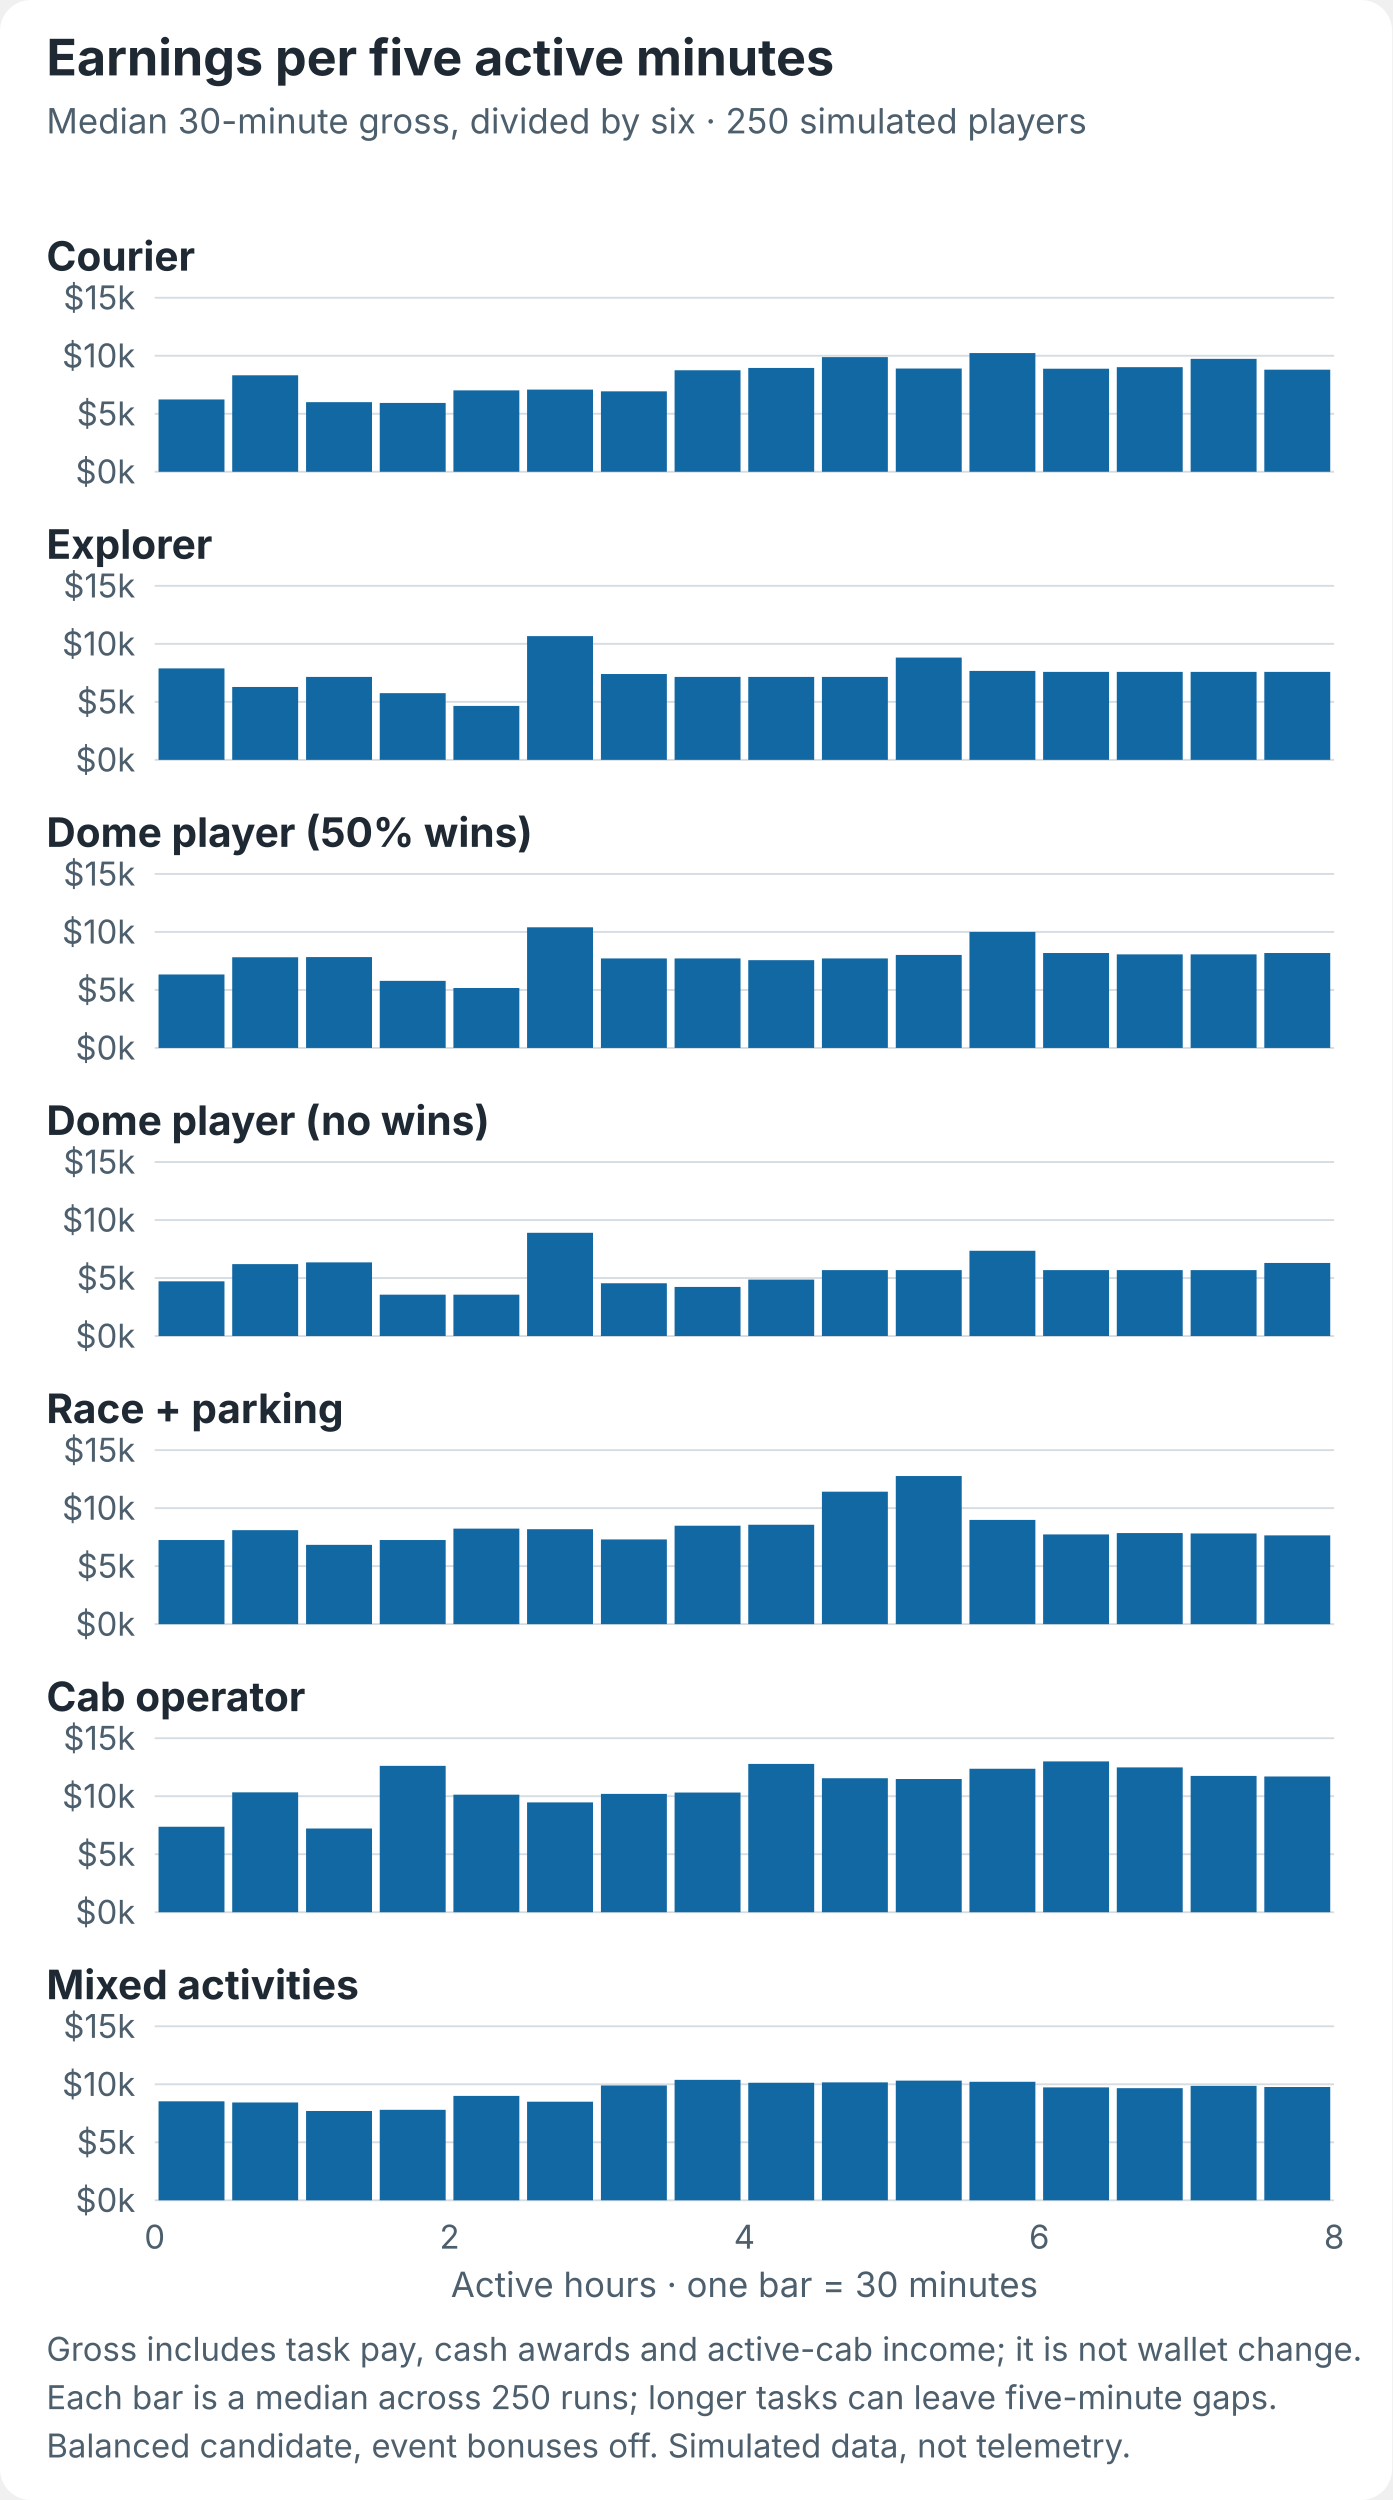
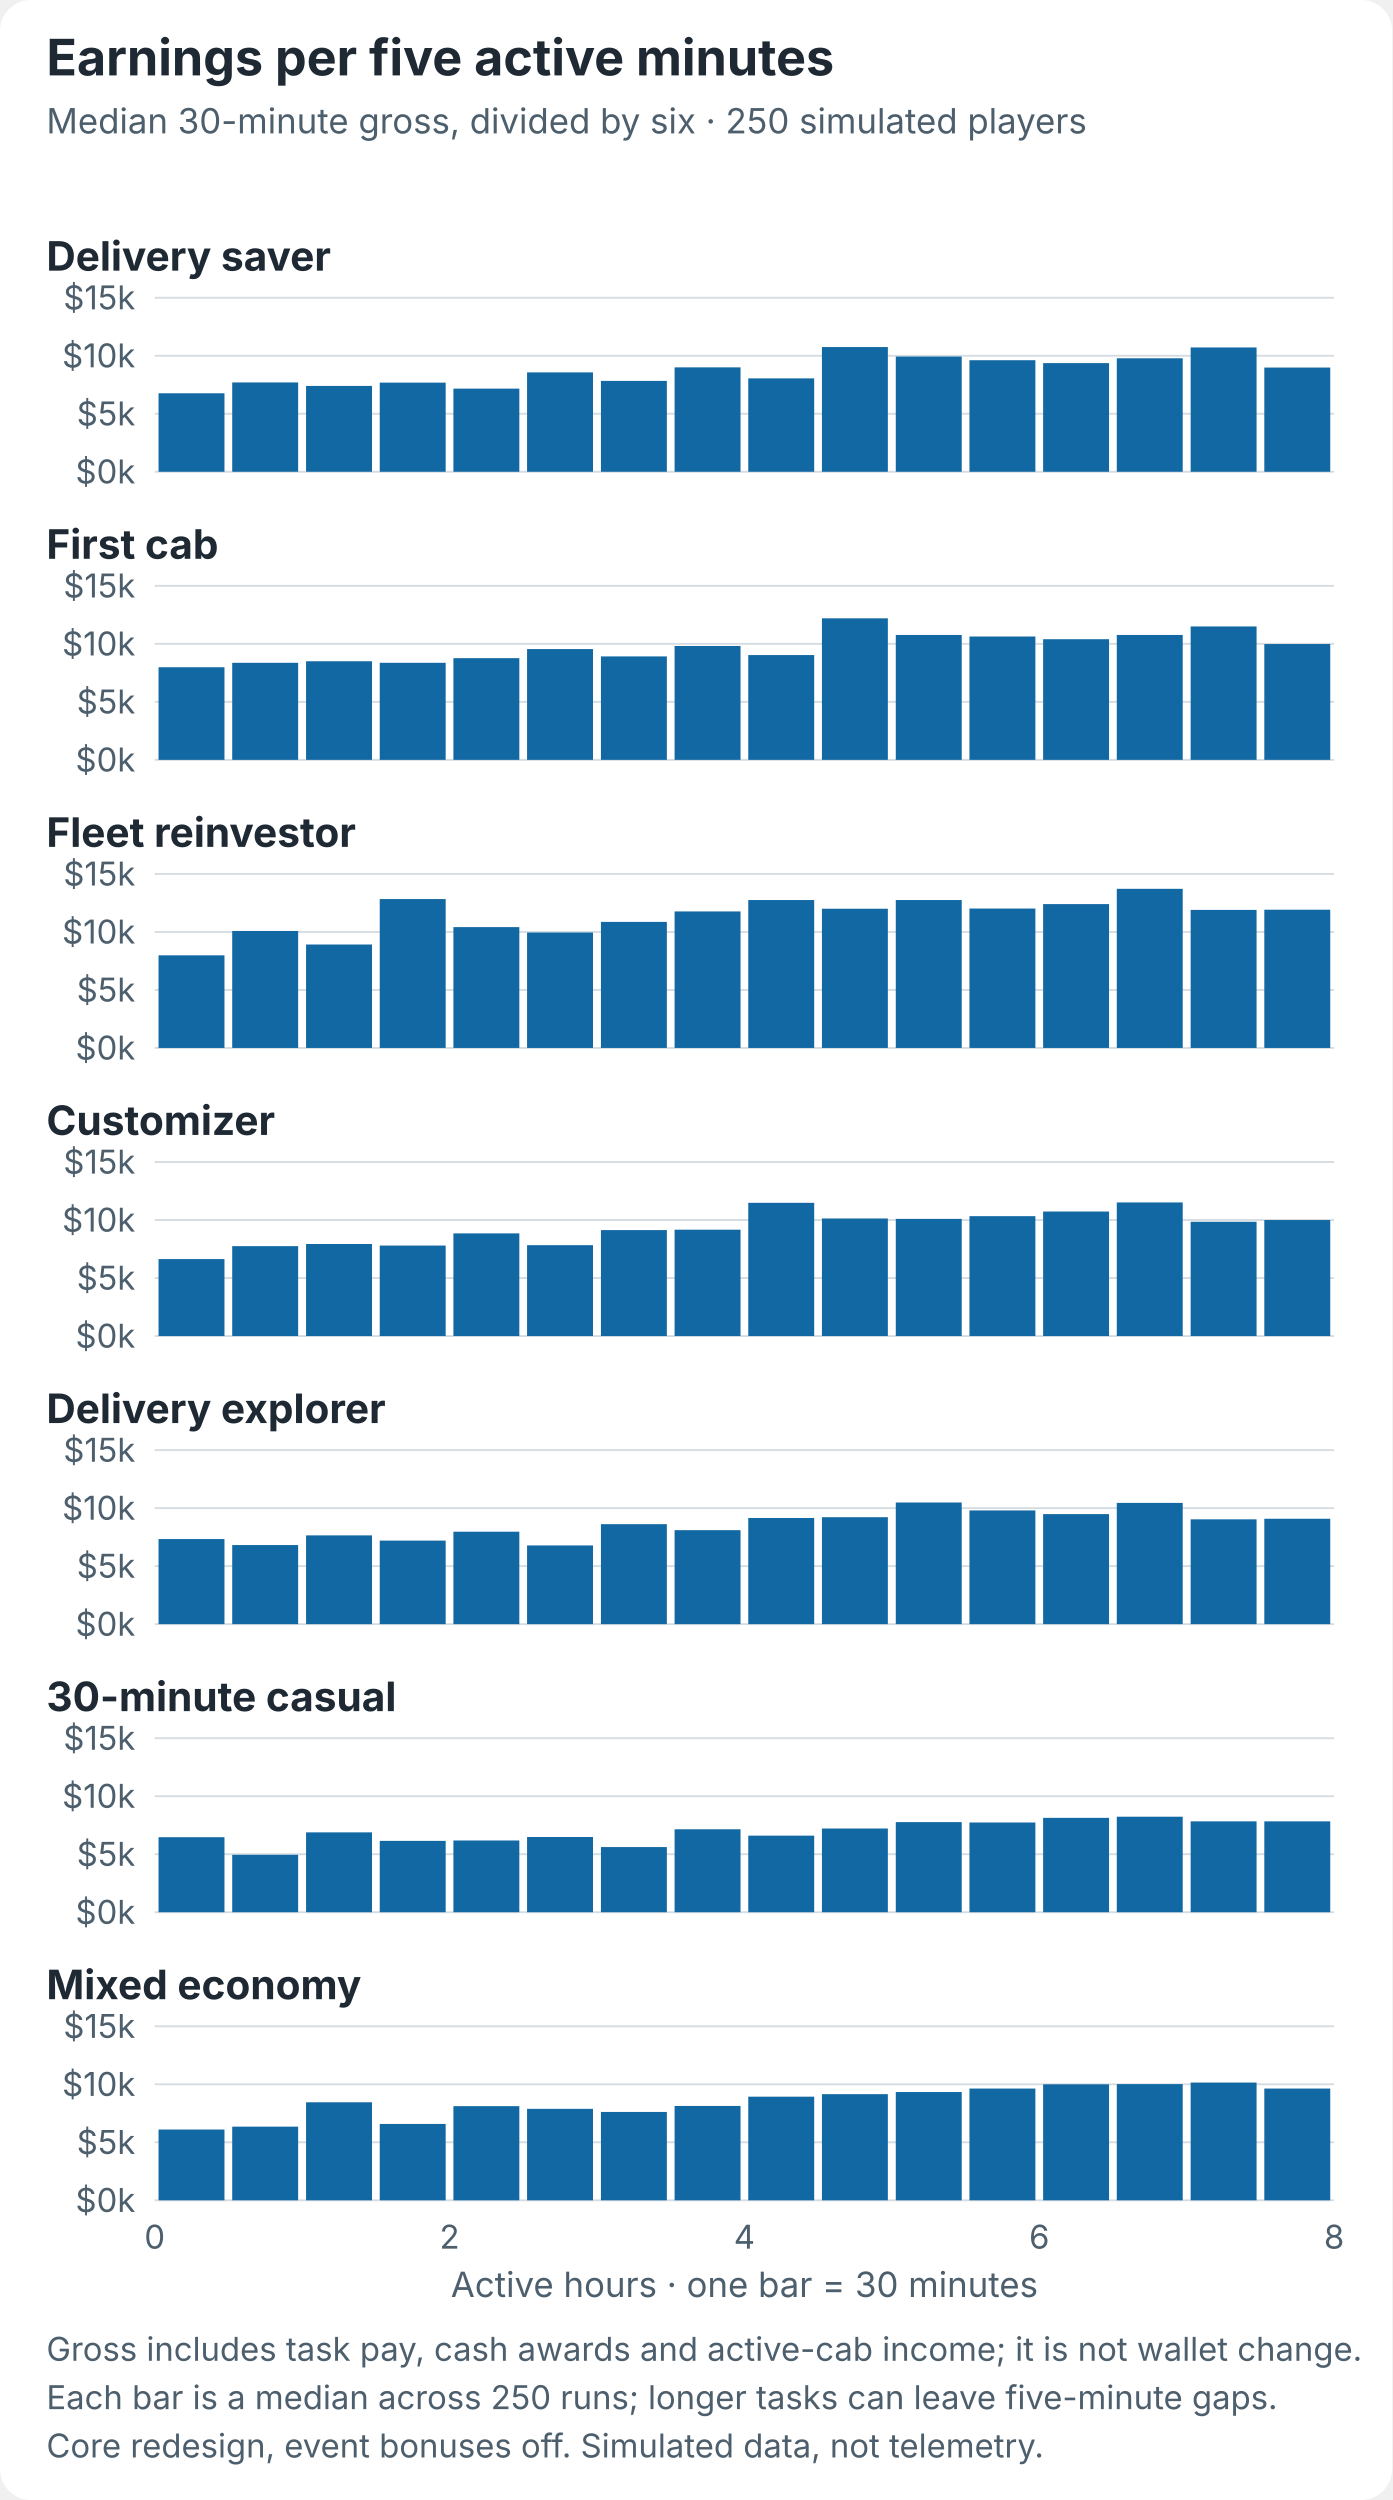
<svg xmlns="http://www.w3.org/2000/svg" viewBox="0 0 720 1293" role="img" aria-labelledby="chart-title chart-description">
  <rect width="720" height="1293" rx="16" fill="#fff" />
  <g font-family="system-ui,-apple-system,BlinkMacSystemFont,Segoe UI,sans-serif" fill="#1e2933">
    <text x="24" y="39" font-size="26" font-weight="700">Earnings per five active minutes</text>
    <text x="24" y="69" font-size="18" fill="#4d5f6d">Median 30-minute gross, divided by six · 250 simulated players</text>
-     <text x="24" y="140" font-size="21" font-weight="700">Courier</text>
+     <text x="24" y="140" font-size="21" font-weight="700">Delivery saver</text>
    <line x1="80" x2="690" y1="244" y2="244" stroke="#d6dde2" stroke-width="1" />
    <text x="70" y="250" text-anchor="end" font-size="17" fill="#4d5f6d">$0k</text>
    <line x1="80" x2="690" y1="214" y2="214" stroke="#d6dde2" stroke-width="1" />
    <text x="70" y="220" text-anchor="end" font-size="17" fill="#4d5f6d">$5k</text>
    <line x1="80" x2="690" y1="184" y2="184" stroke="#d6dde2" stroke-width="1" />
    <text x="70" y="190" text-anchor="end" font-size="17" fill="#4d5f6d">$10k</text>
    <line x1="80" x2="690" y1="154" y2="154" stroke="#d6dde2" stroke-width="1" />
    <text x="70" y="160" text-anchor="end" font-size="17" fill="#4d5f6d">$15k</text>
-     <rect x="82.0" y="206.6" width="34.1" height="37.4" fill="#1268a3" />
-     <rect x="120.1" y="194.1" width="34.1" height="49.9" fill="#1268a3" />
-     <rect x="158.3" y="208.0" width="34.1" height="36.0" fill="#1268a3" />
-     <rect x="196.4" y="208.4" width="34.1" height="35.6" fill="#1268a3" />
-     <rect x="234.5" y="201.9" width="34.1" height="42.1" fill="#1268a3" />
-     <rect x="272.6" y="201.5" width="34.1" height="42.5" fill="#1268a3" />
-     <rect x="310.8" y="202.4" width="34.1" height="41.6" fill="#1268a3" />
-     <rect x="348.9" y="191.5" width="34.1" height="52.5" fill="#1268a3" />
-     <rect x="387.0" y="190.3" width="34.1" height="53.7" fill="#1268a3" />
-     <rect x="425.1" y="184.7" width="34.1" height="59.3" fill="#1268a3" />
-     <rect x="463.3" y="190.6" width="34.1" height="53.4" fill="#1268a3" />
-     <rect x="501.4" y="182.6" width="34.1" height="61.4" fill="#1268a3" />
-     <rect x="539.5" y="190.7" width="34.1" height="53.3" fill="#1268a3" />
-     <rect x="577.6" y="189.9" width="34.1" height="54.1" fill="#1268a3" />
-     <rect x="615.8" y="185.6" width="34.1" height="58.4" fill="#1268a3" />
-     <rect x="653.9" y="191.2" width="34.1" height="52.8" fill="#1268a3" />
-     <text x="24" y="289" font-size="21" font-weight="700">Explorer</text>
+     <rect x="82.0" y="203.4" width="34.1" height="40.6" fill="#1268a3" />
+     <rect x="120.1" y="197.8" width="34.1" height="46.2" fill="#1268a3" />
+     <rect x="158.3" y="199.6" width="34.1" height="44.4" fill="#1268a3" />
+     <rect x="196.4" y="197.9" width="34.1" height="46.1" fill="#1268a3" />
+     <rect x="234.5" y="201.0" width="34.1" height="43.0" fill="#1268a3" />
+     <rect x="272.6" y="192.6" width="34.1" height="51.4" fill="#1268a3" />
+     <rect x="310.8" y="197.0" width="34.1" height="47.0" fill="#1268a3" />
+     <rect x="348.9" y="190.0" width="34.1" height="54.0" fill="#1268a3" />
+     <rect x="387.0" y="195.7" width="34.1" height="48.3" fill="#1268a3" />
+     <rect x="425.1" y="179.5" width="34.1" height="64.5" fill="#1268a3" />
+     <rect x="463.3" y="184.4" width="34.1" height="59.6" fill="#1268a3" />
+     <rect x="501.4" y="186.3" width="34.1" height="57.7" fill="#1268a3" />
+     <rect x="539.5" y="187.8" width="34.1" height="56.2" fill="#1268a3" />
+     <rect x="577.6" y="185.3" width="34.1" height="58.7" fill="#1268a3" />
+     <rect x="615.8" y="179.7" width="34.1" height="64.3" fill="#1268a3" />
+     <rect x="653.9" y="190.1" width="34.1" height="53.9" fill="#1268a3" />
+     <text x="24" y="289" font-size="21" font-weight="700">First cab</text>
    <line x1="80" x2="690" y1="393" y2="393" stroke="#d6dde2" stroke-width="1" />
    <text x="70" y="399" text-anchor="end" font-size="17" fill="#4d5f6d">$0k</text>
    <line x1="80" x2="690" y1="363" y2="363" stroke="#d6dde2" stroke-width="1" />
    <text x="70" y="369" text-anchor="end" font-size="17" fill="#4d5f6d">$5k</text>
    <line x1="80" x2="690" y1="333" y2="333" stroke="#d6dde2" stroke-width="1" />
    <text x="70" y="339" text-anchor="end" font-size="17" fill="#4d5f6d">$10k</text>
    <line x1="80" x2="690" y1="303" y2="303" stroke="#d6dde2" stroke-width="1" />
    <text x="70" y="309" text-anchor="end" font-size="17" fill="#4d5f6d">$15k</text>
-     <rect x="82.0" y="345.7" width="34.1" height="47.3" fill="#1268a3" />
-     <rect x="120.1" y="355.3" width="34.1" height="37.7" fill="#1268a3" />
-     <rect x="158.3" y="350.1" width="34.1" height="42.9" fill="#1268a3" />
-     <rect x="196.4" y="358.5" width="34.1" height="34.5" fill="#1268a3" />
-     <rect x="234.5" y="365.1" width="34.1" height="27.9" fill="#1268a3" />
-     <rect x="272.6" y="329.0" width="34.1" height="64.0" fill="#1268a3" />
-     <rect x="310.8" y="348.6" width="34.1" height="44.4" fill="#1268a3" />
-     <rect x="348.9" y="350.1" width="34.1" height="42.9" fill="#1268a3" />
-     <rect x="387.0" y="350.1" width="34.1" height="42.9" fill="#1268a3" />
-     <rect x="425.1" y="350.1" width="34.1" height="42.9" fill="#1268a3" />
-     <rect x="463.3" y="340.1" width="34.1" height="52.9" fill="#1268a3" />
-     <rect x="501.4" y="347.0" width="34.1" height="46.0" fill="#1268a3" />
-     <rect x="539.5" y="347.5" width="34.1" height="45.5" fill="#1268a3" />
-     <rect x="577.6" y="347.5" width="34.1" height="45.5" fill="#1268a3" />
-     <rect x="615.8" y="347.5" width="34.1" height="45.5" fill="#1268a3" />
-     <rect x="653.9" y="347.5" width="34.1" height="45.5" fill="#1268a3" />
-     <text x="24" y="438" font-size="21" font-weight="700">Dome player (50% wins)</text>
+     <rect x="82.0" y="345.1" width="34.1" height="47.9" fill="#1268a3" />
+     <rect x="120.1" y="342.8" width="34.1" height="50.2" fill="#1268a3" />
+     <rect x="158.3" y="342.0" width="34.1" height="51.0" fill="#1268a3" />
+     <rect x="196.4" y="342.8" width="34.1" height="50.2" fill="#1268a3" />
+     <rect x="234.5" y="340.4" width="34.1" height="52.6" fill="#1268a3" />
+     <rect x="272.6" y="335.7" width="34.1" height="57.3" fill="#1268a3" />
+     <rect x="310.8" y="339.5" width="34.1" height="53.5" fill="#1268a3" />
+     <rect x="348.9" y="334.1" width="34.1" height="58.9" fill="#1268a3" />
+     <rect x="387.0" y="338.8" width="34.1" height="54.2" fill="#1268a3" />
+     <rect x="425.1" y="319.8" width="34.1" height="73.2" fill="#1268a3" />
+     <rect x="463.3" y="328.4" width="34.1" height="64.6" fill="#1268a3" />
+     <rect x="501.4" y="329.2" width="34.1" height="63.8" fill="#1268a3" />
+     <rect x="539.5" y="330.6" width="34.1" height="62.4" fill="#1268a3" />
+     <rect x="577.6" y="328.4" width="34.1" height="64.6" fill="#1268a3" />
+     <rect x="615.8" y="324.0" width="34.1" height="69.0" fill="#1268a3" />
+     <rect x="653.9" y="333.1" width="34.1" height="59.9" fill="#1268a3" />
+     <text x="24" y="438" font-size="21" font-weight="700">Fleet reinvestor</text>
    <line x1="80" x2="690" y1="542" y2="542" stroke="#d6dde2" stroke-width="1" />
    <text x="70" y="548" text-anchor="end" font-size="17" fill="#4d5f6d">$0k</text>
    <line x1="80" x2="690" y1="512" y2="512" stroke="#d6dde2" stroke-width="1" />
    <text x="70" y="518" text-anchor="end" font-size="17" fill="#4d5f6d">$5k</text>
    <line x1="80" x2="690" y1="482" y2="482" stroke="#d6dde2" stroke-width="1" />
    <text x="70" y="488" text-anchor="end" font-size="17" fill="#4d5f6d">$10k</text>
    <line x1="80" x2="690" y1="452" y2="452" stroke="#d6dde2" stroke-width="1" />
    <text x="70" y="458" text-anchor="end" font-size="17" fill="#4d5f6d">$15k</text>
-     <rect x="82.0" y="504.0" width="34.1" height="38.0" fill="#1268a3" />
-     <rect x="120.1" y="495.1" width="34.1" height="46.9" fill="#1268a3" />
-     <rect x="158.3" y="495.0" width="34.1" height="47.0" fill="#1268a3" />
-     <rect x="196.4" y="507.3" width="34.1" height="34.7" fill="#1268a3" />
-     <rect x="234.5" y="511.0" width="34.1" height="31.0" fill="#1268a3" />
-     <rect x="272.6" y="479.6" width="34.1" height="62.4" fill="#1268a3" />
-     <rect x="310.8" y="495.7" width="34.1" height="46.3" fill="#1268a3" />
-     <rect x="348.9" y="495.7" width="34.1" height="46.3" fill="#1268a3" />
-     <rect x="387.0" y="496.6" width="34.1" height="45.4" fill="#1268a3" />
-     <rect x="425.1" y="495.7" width="34.1" height="46.3" fill="#1268a3" />
-     <rect x="463.3" y="493.9" width="34.1" height="48.1" fill="#1268a3" />
-     <rect x="501.4" y="482.0" width="34.1" height="60.0" fill="#1268a3" />
-     <rect x="539.5" y="492.9" width="34.1" height="49.1" fill="#1268a3" />
-     <rect x="577.6" y="493.6" width="34.1" height="48.4" fill="#1268a3" />
-     <rect x="615.8" y="493.6" width="34.1" height="48.4" fill="#1268a3" />
-     <rect x="653.9" y="492.9" width="34.1" height="49.1" fill="#1268a3" />
-     <text x="24" y="587" font-size="21" font-weight="700">Dome player (no wins)</text>
+     <rect x="82.0" y="494.1" width="34.1" height="47.9" fill="#1268a3" />
+     <rect x="120.1" y="481.5" width="34.1" height="60.5" fill="#1268a3" />
+     <rect x="158.3" y="488.5" width="34.1" height="53.5" fill="#1268a3" />
+     <rect x="196.4" y="465.0" width="34.1" height="77.0" fill="#1268a3" />
+     <rect x="234.5" y="479.5" width="34.1" height="62.5" fill="#1268a3" />
+     <rect x="272.6" y="482.3" width="34.1" height="59.7" fill="#1268a3" />
+     <rect x="310.8" y="476.8" width="34.1" height="65.2" fill="#1268a3" />
+     <rect x="348.9" y="471.4" width="34.1" height="70.6" fill="#1268a3" />
+     <rect x="387.0" y="465.5" width="34.1" height="76.5" fill="#1268a3" />
+     <rect x="425.1" y="470.0" width="34.1" height="72.0" fill="#1268a3" />
+     <rect x="463.3" y="465.5" width="34.1" height="76.5" fill="#1268a3" />
+     <rect x="501.4" y="469.9" width="34.1" height="72.1" fill="#1268a3" />
+     <rect x="539.5" y="467.6" width="34.1" height="74.4" fill="#1268a3" />
+     <rect x="577.6" y="459.7" width="34.1" height="82.3" fill="#1268a3" />
+     <rect x="615.8" y="470.6" width="34.1" height="71.4" fill="#1268a3" />
+     <rect x="653.9" y="470.5" width="34.1" height="71.5" fill="#1268a3" />
+     <text x="24" y="587" font-size="21" font-weight="700">Customizer</text>
    <line x1="80" x2="690" y1="691" y2="691" stroke="#d6dde2" stroke-width="1" />
    <text x="70" y="697" text-anchor="end" font-size="17" fill="#4d5f6d">$0k</text>
    <line x1="80" x2="690" y1="661" y2="661" stroke="#d6dde2" stroke-width="1" />
    <text x="70" y="667" text-anchor="end" font-size="17" fill="#4d5f6d">$5k</text>
    <line x1="80" x2="690" y1="631" y2="631" stroke="#d6dde2" stroke-width="1" />
    <text x="70" y="637" text-anchor="end" font-size="17" fill="#4d5f6d">$10k</text>
    <line x1="80" x2="690" y1="601" y2="601" stroke="#d6dde2" stroke-width="1" />
    <text x="70" y="607" text-anchor="end" font-size="17" fill="#4d5f6d">$15k</text>
-     <rect x="82.0" y="662.7" width="34.1" height="28.3" fill="#1268a3" />
-     <rect x="120.1" y="653.8" width="34.1" height="37.2" fill="#1268a3" />
-     <rect x="158.3" y="652.9" width="34.1" height="38.1" fill="#1268a3" />
-     <rect x="196.4" y="669.6" width="34.1" height="21.4" fill="#1268a3" />
-     <rect x="234.5" y="669.6" width="34.1" height="21.4" fill="#1268a3" />
-     <rect x="272.6" y="637.6" width="34.1" height="53.4" fill="#1268a3" />
-     <rect x="310.8" y="663.7" width="34.1" height="27.3" fill="#1268a3" />
-     <rect x="348.9" y="665.6" width="34.1" height="25.4" fill="#1268a3" />
-     <rect x="387.0" y="661.8" width="34.1" height="29.2" fill="#1268a3" />
-     <rect x="425.1" y="656.9" width="34.1" height="34.1" fill="#1268a3" />
-     <rect x="463.3" y="656.9" width="34.1" height="34.1" fill="#1268a3" />
-     <rect x="501.4" y="646.9" width="34.1" height="44.1" fill="#1268a3" />
-     <rect x="539.5" y="656.9" width="34.1" height="34.1" fill="#1268a3" />
-     <rect x="577.6" y="656.9" width="34.1" height="34.1" fill="#1268a3" />
-     <rect x="615.8" y="656.9" width="34.1" height="34.1" fill="#1268a3" />
-     <rect x="653.9" y="653.2" width="34.1" height="37.8" fill="#1268a3" />
-     <text x="24" y="736" font-size="21" font-weight="700">Race + parking</text>
+     <rect x="82.0" y="651.2" width="34.1" height="39.8" fill="#1268a3" />
+     <rect x="120.1" y="644.5" width="34.1" height="46.5" fill="#1268a3" />
+     <rect x="158.3" y="643.4" width="34.1" height="47.6" fill="#1268a3" />
+     <rect x="196.4" y="644.2" width="34.1" height="46.8" fill="#1268a3" />
+     <rect x="234.5" y="637.9" width="34.1" height="53.1" fill="#1268a3" />
+     <rect x="272.6" y="644.0" width="34.1" height="47.0" fill="#1268a3" />
+     <rect x="310.8" y="636.2" width="34.1" height="54.8" fill="#1268a3" />
+     <rect x="348.9" y="636.0" width="34.1" height="55.0" fill="#1268a3" />
+     <rect x="387.0" y="622.1" width="34.1" height="68.9" fill="#1268a3" />
+     <rect x="425.1" y="630.2" width="34.1" height="60.8" fill="#1268a3" />
+     <rect x="463.3" y="630.4" width="34.1" height="60.6" fill="#1268a3" />
+     <rect x="501.4" y="629.0" width="34.1" height="62.0" fill="#1268a3" />
+     <rect x="539.5" y="626.6" width="34.1" height="64.4" fill="#1268a3" />
+     <rect x="577.6" y="621.9" width="34.1" height="69.1" fill="#1268a3" />
+     <rect x="615.8" y="631.9" width="34.1" height="59.1" fill="#1268a3" />
+     <rect x="653.9" y="631.0" width="34.1" height="60.0" fill="#1268a3" />
+     <text x="24" y="736" font-size="21" font-weight="700">Delivery explorer</text>
    <line x1="80" x2="690" y1="840" y2="840" stroke="#d6dde2" stroke-width="1" />
    <text x="70" y="846" text-anchor="end" font-size="17" fill="#4d5f6d">$0k</text>
    <line x1="80" x2="690" y1="810" y2="810" stroke="#d6dde2" stroke-width="1" />
    <text x="70" y="816" text-anchor="end" font-size="17" fill="#4d5f6d">$5k</text>
    <line x1="80" x2="690" y1="780" y2="780" stroke="#d6dde2" stroke-width="1" />
    <text x="70" y="786" text-anchor="end" font-size="17" fill="#4d5f6d">$10k</text>
    <line x1="80" x2="690" y1="750" y2="750" stroke="#d6dde2" stroke-width="1" />
    <text x="70" y="756" text-anchor="end" font-size="17" fill="#4d5f6d">$15k</text>
-     <rect x="82.0" y="796.5" width="34.1" height="43.5" fill="#1268a3" />
-     <rect x="120.1" y="791.4" width="34.1" height="48.6" fill="#1268a3" />
-     <rect x="158.3" y="799.0" width="34.1" height="41.0" fill="#1268a3" />
-     <rect x="196.4" y="796.5" width="34.1" height="43.5" fill="#1268a3" />
-     <rect x="234.5" y="790.6" width="34.1" height="49.4" fill="#1268a3" />
-     <rect x="272.6" y="790.9" width="34.1" height="49.1" fill="#1268a3" />
-     <rect x="310.8" y="796.2" width="34.1" height="43.8" fill="#1268a3" />
-     <rect x="348.9" y="789.1" width="34.1" height="50.9" fill="#1268a3" />
-     <rect x="387.0" y="788.6" width="34.1" height="51.4" fill="#1268a3" />
-     <rect x="425.1" y="771.5" width="34.1" height="68.5" fill="#1268a3" />
-     <rect x="463.3" y="763.4" width="34.1" height="76.6" fill="#1268a3" />
-     <rect x="501.4" y="786.1" width="34.1" height="53.9" fill="#1268a3" />
-     <rect x="539.5" y="793.6" width="34.1" height="46.4" fill="#1268a3" />
-     <rect x="577.6" y="792.9" width="34.1" height="47.1" fill="#1268a3" />
-     <rect x="615.8" y="793.1" width="34.1" height="46.9" fill="#1268a3" />
-     <rect x="653.9" y="794.1" width="34.1" height="45.9" fill="#1268a3" />
-     <text x="24" y="885" font-size="21" font-weight="700">Cab operator</text>
+     <rect x="82.0" y="796.0" width="34.1" height="44.0" fill="#1268a3" />
+     <rect x="120.1" y="799.1" width="34.1" height="40.9" fill="#1268a3" />
+     <rect x="158.3" y="794.1" width="34.1" height="45.9" fill="#1268a3" />
+     <rect x="196.4" y="796.8" width="34.1" height="43.2" fill="#1268a3" />
+     <rect x="234.5" y="792.2" width="34.1" height="47.8" fill="#1268a3" />
+     <rect x="272.6" y="799.3" width="34.1" height="40.7" fill="#1268a3" />
+     <rect x="310.8" y="788.3" width="34.1" height="51.7" fill="#1268a3" />
+     <rect x="348.9" y="791.4" width="34.1" height="48.6" fill="#1268a3" />
+     <rect x="387.0" y="785.1" width="34.1" height="54.9" fill="#1268a3" />
+     <rect x="425.1" y="784.7" width="34.1" height="55.3" fill="#1268a3" />
+     <rect x="463.3" y="777.1" width="34.1" height="62.9" fill="#1268a3" />
+     <rect x="501.4" y="781.2" width="34.1" height="58.8" fill="#1268a3" />
+     <rect x="539.5" y="783.1" width="34.1" height="56.9" fill="#1268a3" />
+     <rect x="577.6" y="777.3" width="34.1" height="62.7" fill="#1268a3" />
+     <rect x="615.8" y="785.8" width="34.1" height="54.2" fill="#1268a3" />
+     <rect x="653.9" y="785.5" width="34.1" height="54.5" fill="#1268a3" />
+     <text x="24" y="885" font-size="21" font-weight="700">30-minute casual</text>
    <line x1="80" x2="690" y1="989" y2="989" stroke="#d6dde2" stroke-width="1" />
    <text x="70" y="995" text-anchor="end" font-size="17" fill="#4d5f6d">$0k</text>
    <line x1="80" x2="690" y1="959" y2="959" stroke="#d6dde2" stroke-width="1" />
    <text x="70" y="965" text-anchor="end" font-size="17" fill="#4d5f6d">$5k</text>
    <line x1="80" x2="690" y1="929" y2="929" stroke="#d6dde2" stroke-width="1" />
    <text x="70" y="935" text-anchor="end" font-size="17" fill="#4d5f6d">$10k</text>
    <line x1="80" x2="690" y1="899" y2="899" stroke="#d6dde2" stroke-width="1" />
    <text x="70" y="905" text-anchor="end" font-size="17" fill="#4d5f6d">$15k</text>
-     <rect x="82.0" y="944.8" width="34.1" height="44.2" fill="#1268a3" />
-     <rect x="120.1" y="927.0" width="34.1" height="62.0" fill="#1268a3" />
-     <rect x="158.3" y="945.7" width="34.1" height="43.3" fill="#1268a3" />
-     <rect x="196.4" y="913.3" width="34.1" height="75.7" fill="#1268a3" />
-     <rect x="234.5" y="928.2" width="34.1" height="60.8" fill="#1268a3" />
-     <rect x="272.6" y="932.2" width="34.1" height="56.8" fill="#1268a3" />
-     <rect x="310.8" y="927.8" width="34.1" height="61.2" fill="#1268a3" />
-     <rect x="348.9" y="927.1" width="34.1" height="61.9" fill="#1268a3" />
-     <rect x="387.0" y="912.3" width="34.1" height="76.7" fill="#1268a3" />
-     <rect x="425.1" y="919.7" width="34.1" height="69.3" fill="#1268a3" />
-     <rect x="463.3" y="920.1" width="34.1" height="68.9" fill="#1268a3" />
-     <rect x="501.4" y="914.8" width="34.1" height="74.2" fill="#1268a3" />
-     <rect x="539.5" y="911.0" width="34.1" height="78.0" fill="#1268a3" />
-     <rect x="577.6" y="914.1" width="34.1" height="74.9" fill="#1268a3" />
-     <rect x="615.8" y="918.5" width="34.1" height="70.5" fill="#1268a3" />
-     <rect x="653.9" y="918.8" width="34.1" height="70.2" fill="#1268a3" />
-     <text x="24" y="1034" font-size="21" font-weight="700">Mixed activities</text>
+     <rect x="82.0" y="950.2" width="34.1" height="38.8" fill="#1268a3" />
+     <rect x="120.1" y="959.3" width="34.1" height="29.7" fill="#1268a3" />
+     <rect x="158.3" y="947.7" width="34.1" height="41.3" fill="#1268a3" />
+     <rect x="196.4" y="952.1" width="34.1" height="36.9" fill="#1268a3" />
+     <rect x="234.5" y="951.9" width="34.1" height="37.1" fill="#1268a3" />
+     <rect x="272.6" y="950.1" width="34.1" height="38.9" fill="#1268a3" />
+     <rect x="310.8" y="955.3" width="34.1" height="33.7" fill="#1268a3" />
+     <rect x="348.9" y="946.1" width="34.1" height="42.9" fill="#1268a3" />
+     <rect x="387.0" y="949.4" width="34.1" height="39.6" fill="#1268a3" />
+     <rect x="425.1" y="945.7" width="34.1" height="43.3" fill="#1268a3" />
+     <rect x="463.3" y="942.4" width="34.1" height="46.6" fill="#1268a3" />
+     <rect x="501.4" y="942.6" width="34.1" height="46.4" fill="#1268a3" />
+     <rect x="539.5" y="940.2" width="34.1" height="48.8" fill="#1268a3" />
+     <rect x="577.6" y="939.6" width="34.1" height="49.4" fill="#1268a3" />
+     <rect x="615.8" y="942.0" width="34.1" height="47.0" fill="#1268a3" />
+     <rect x="653.9" y="942.0" width="34.1" height="47.0" fill="#1268a3" />
+     <text x="24" y="1034" font-size="21" font-weight="700">Mixed economy</text>
    <line x1="80" x2="690" y1="1138" y2="1138" stroke="#d6dde2" stroke-width="1" />
    <text x="70" y="1144" text-anchor="end" font-size="17" fill="#4d5f6d">$0k</text>
    <line x1="80" x2="690" y1="1108" y2="1108" stroke="#d6dde2" stroke-width="1" />
    <text x="70" y="1114" text-anchor="end" font-size="17" fill="#4d5f6d">$5k</text>
    <line x1="80" x2="690" y1="1078" y2="1078" stroke="#d6dde2" stroke-width="1" />
    <text x="70" y="1084" text-anchor="end" font-size="17" fill="#4d5f6d">$10k</text>
    <line x1="80" x2="690" y1="1048" y2="1048" stroke="#d6dde2" stroke-width="1" />
    <text x="70" y="1054" text-anchor="end" font-size="17" fill="#4d5f6d">$15k</text>
-     <rect x="82.0" y="1086.8" width="34.1" height="51.2" fill="#1268a3" />
-     <rect x="120.1" y="1087.4" width="34.1" height="50.6" fill="#1268a3" />
-     <rect x="158.3" y="1091.8" width="34.1" height="46.2" fill="#1268a3" />
-     <rect x="196.4" y="1091.2" width="34.1" height="46.8" fill="#1268a3" />
-     <rect x="234.5" y="1084.0" width="34.1" height="54.0" fill="#1268a3" />
-     <rect x="272.6" y="1087.0" width="34.1" height="51.0" fill="#1268a3" />
-     <rect x="310.8" y="1078.6" width="34.1" height="59.4" fill="#1268a3" />
-     <rect x="348.9" y="1075.7" width="34.1" height="62.3" fill="#1268a3" />
-     <rect x="387.0" y="1077.2" width="34.1" height="60.8" fill="#1268a3" />
-     <rect x="425.1" y="1077.0" width="34.1" height="61.0" fill="#1268a3" />
-     <rect x="463.3" y="1076.1" width="34.1" height="61.9" fill="#1268a3" />
-     <rect x="501.4" y="1076.7" width="34.1" height="61.3" fill="#1268a3" />
-     <rect x="539.5" y="1079.6" width="34.1" height="58.4" fill="#1268a3" />
-     <rect x="577.6" y="1080.0" width="34.1" height="58.0" fill="#1268a3" />
-     <rect x="615.8" y="1078.8" width="34.1" height="59.2" fill="#1268a3" />
-     <rect x="653.9" y="1079.4" width="34.1" height="58.6" fill="#1268a3" />
+     <rect x="82.0" y="1101.4" width="34.1" height="36.6" fill="#1268a3" />
+     <rect x="120.1" y="1099.9" width="34.1" height="38.1" fill="#1268a3" />
+     <rect x="158.3" y="1087.3" width="34.1" height="50.7" fill="#1268a3" />
+     <rect x="196.4" y="1098.5" width="34.1" height="39.5" fill="#1268a3" />
+     <rect x="234.5" y="1089.3" width="34.1" height="48.7" fill="#1268a3" />
+     <rect x="272.6" y="1090.7" width="34.1" height="47.3" fill="#1268a3" />
+     <rect x="310.8" y="1092.3" width="34.1" height="45.7" fill="#1268a3" />
+     <rect x="348.9" y="1089.2" width="34.1" height="48.8" fill="#1268a3" />
+     <rect x="387.0" y="1084.4" width="34.1" height="53.6" fill="#1268a3" />
+     <rect x="425.1" y="1083.1" width="34.1" height="54.9" fill="#1268a3" />
+     <rect x="463.3" y="1082.0" width="34.1" height="56.0" fill="#1268a3" />
+     <rect x="501.4" y="1080.2" width="34.1" height="57.8" fill="#1268a3" />
+     <rect x="539.5" y="1078.0" width="34.1" height="60.0" fill="#1268a3" />
+     <rect x="577.6" y="1077.9" width="34.1" height="60.1" fill="#1268a3" />
+     <rect x="615.8" y="1077.1" width="34.1" height="60.9" fill="#1268a3" />
+     <rect x="653.9" y="1080.2" width="34.1" height="57.8" fill="#1268a3" />
    <text x="80" y="1163" font-size="17" fill="#4d5f6d" text-anchor="middle">0</text>
    <text x="232.5" y="1163" font-size="17" fill="#4d5f6d" text-anchor="middle">2</text>
    <text x="385" y="1163" font-size="17" fill="#4d5f6d" text-anchor="middle">4</text>
    <text x="537.5" y="1163" font-size="17" fill="#4d5f6d" text-anchor="middle">6</text>
    <text x="690" y="1163" font-size="17" fill="#4d5f6d" text-anchor="middle">8</text>
    <text x="385" y="1188" font-size="18" fill="#4d5f6d" text-anchor="middle">Active hours · one bar = 30 minutes</text>
    <text x="24" y="1221" font-size="17" fill="#4d5f6d">Gross includes task pay, cash awards and active-cab income; it is not wallet change.</text>
    <text x="24" y="1246" font-size="17" fill="#4d5f6d">Each bar is a median across 250 runs; longer tasks can leave five-minute gaps.</text>
-     <text x="24" y="1271" font-size="17" fill="#4d5f6d">Balanced candidate, event bonuses off. Simulated data, not telemetry.</text>
+     <text x="24" y="1271" font-size="17" fill="#4d5f6d">Core redesign, event bonuses off. Simulated data, not telemetry.</text>
  </g>
</svg>
